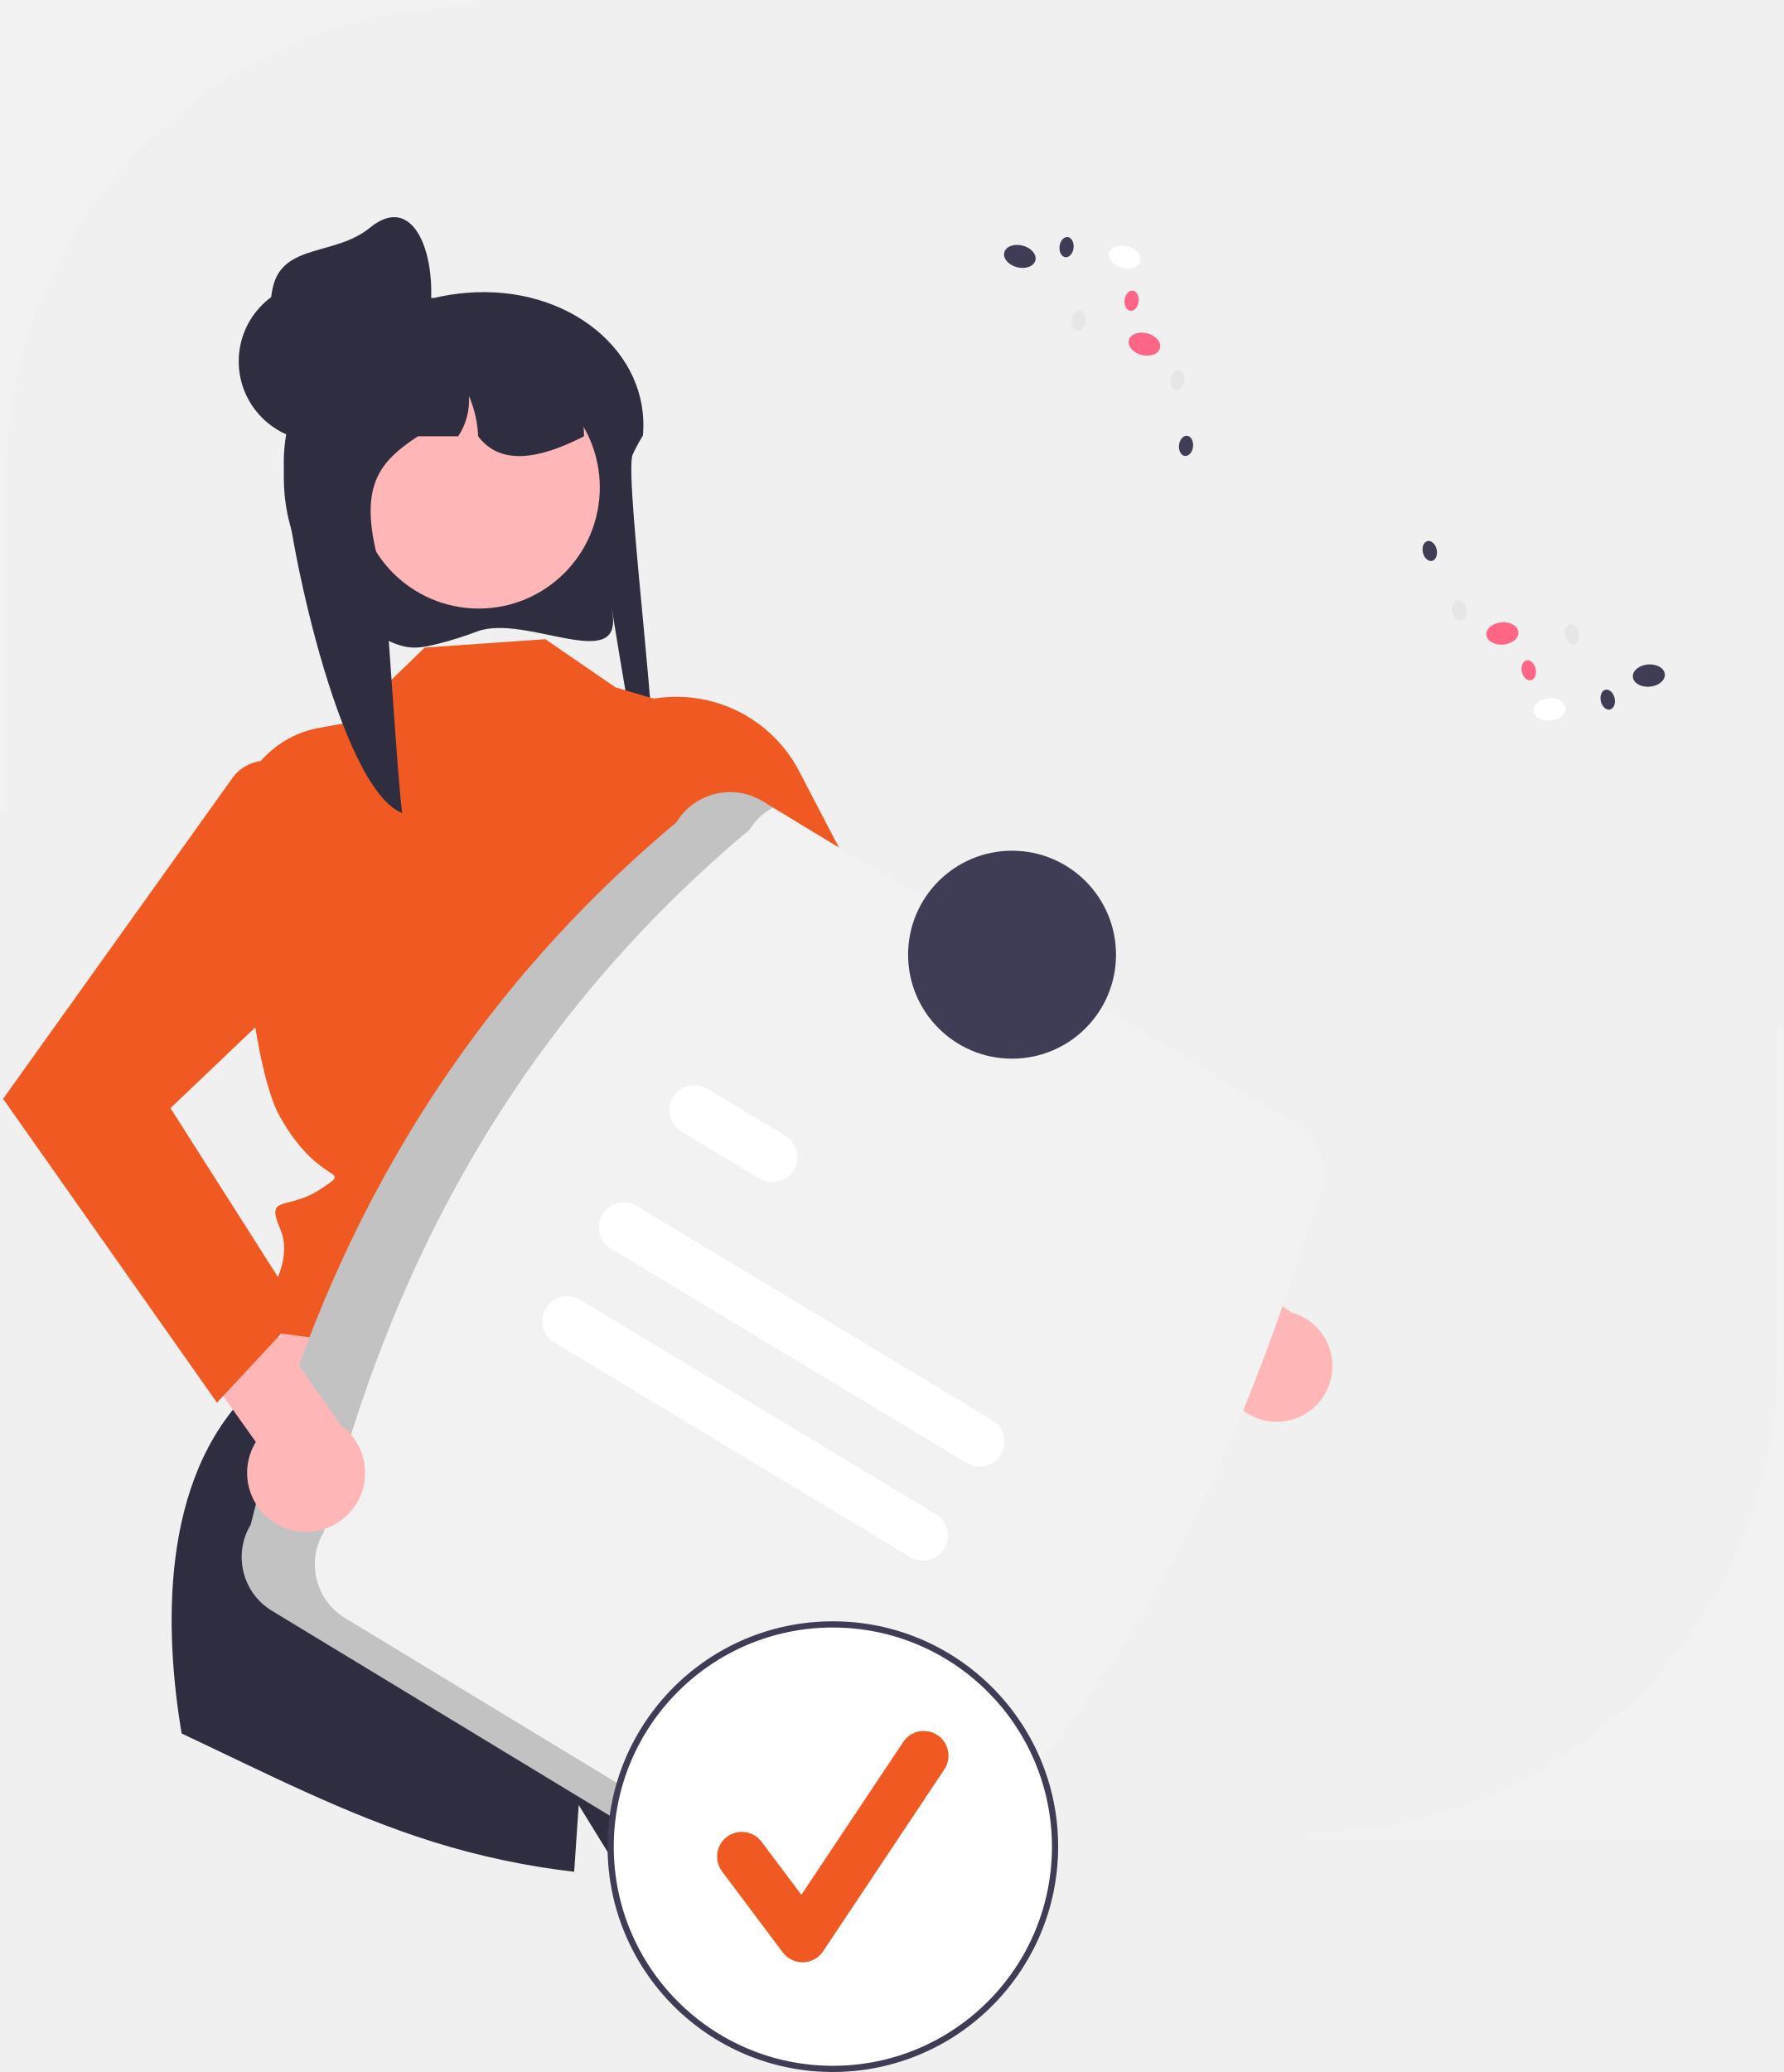
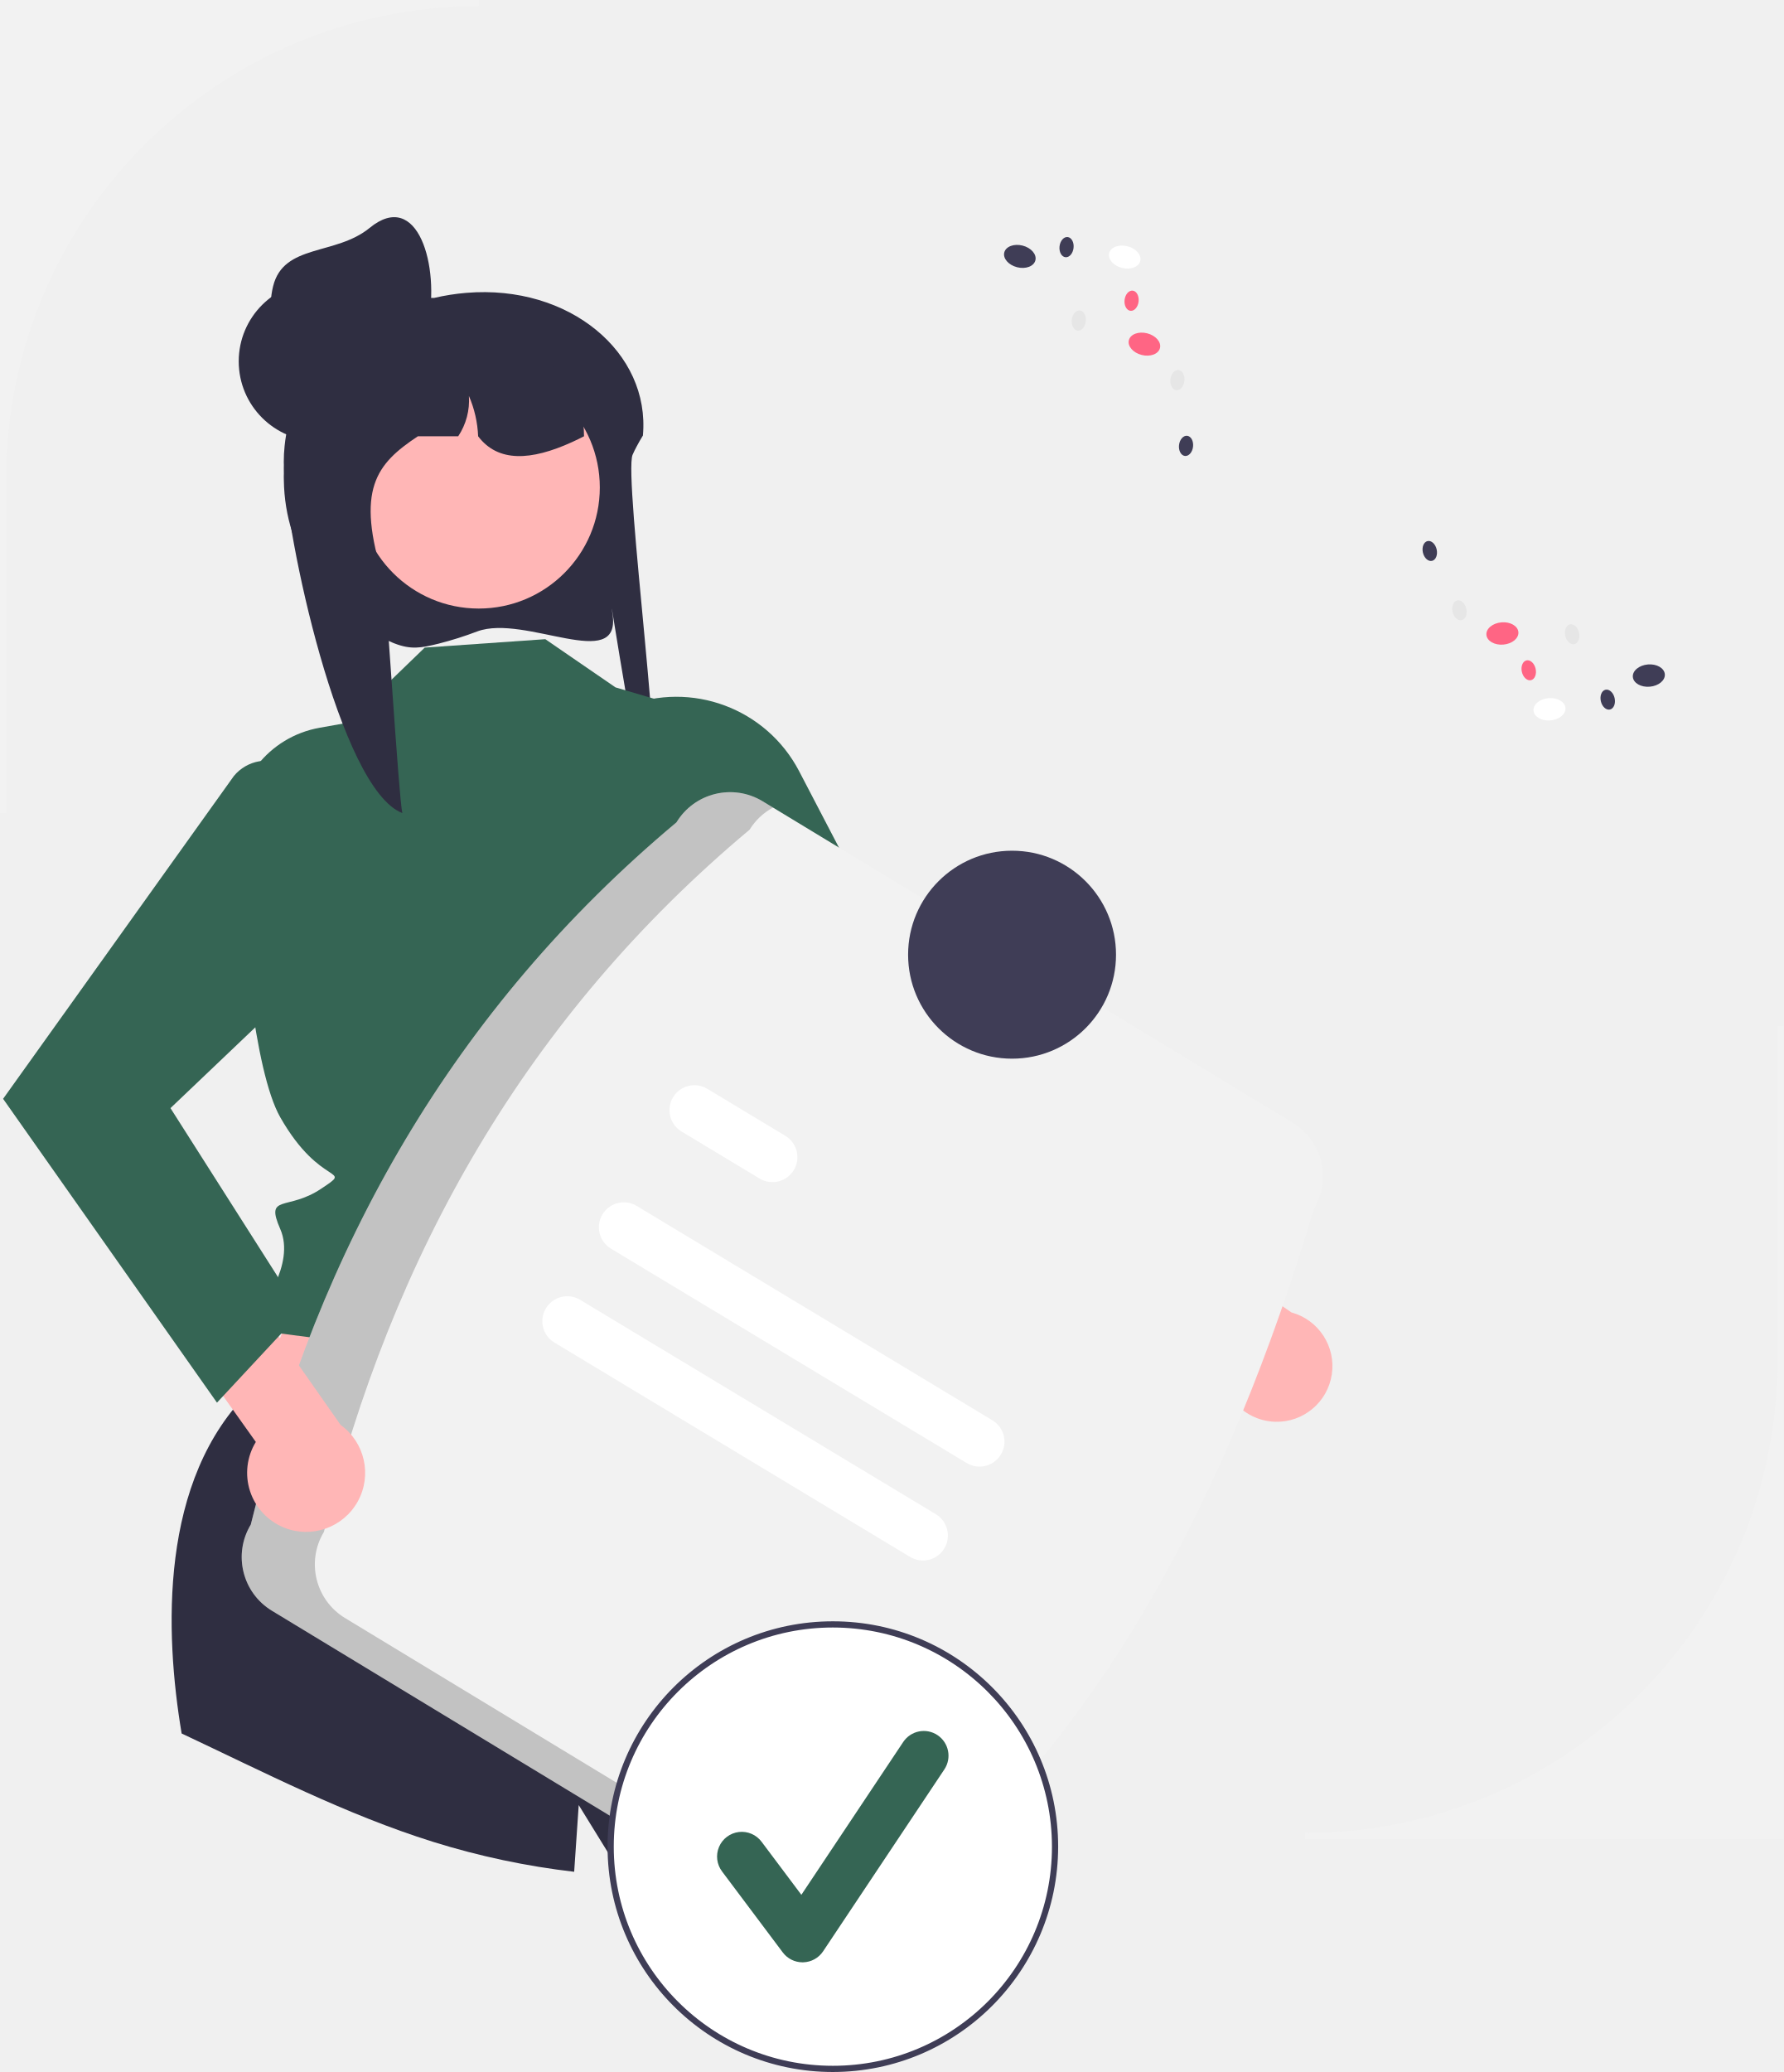
<svg xmlns="http://www.w3.org/2000/svg" width="575.455" height="668.319" viewBox="0 0 575.455 668.319" role="img" artist="Katerina Limpitsouni" source="https://undraw.co/">
  <path d="M887.728,709.088H733.272v-2h0A152.455,152.455,0,0,0,885.728,554.633V446.841h2Z" transform="translate(-312.2725 -115.8407)" fill="#f2f2f2" />
  <path d="M466.29,319.488a114.228,114.228,0,0,1-12.558,3.971c-5.626,1.371-8.802,2.007-14.231-.101-.191-.074-.373-.147-.544-.219a57.679,57.679,0,0,1-35.105-52.299c-.027-.384-.027-.787-.027-1.18a56.192,56.192,0,0,1,.271-5.675,57.37,57.37,0,0,1,1.23-7.633l-.054-.01c-4.396-4.495-6.087-10.653-5.527-16.84A27.832,27.832,0,0,1,412.318,218.689a44.032,44.032,0,0,1,18.281-6.453,46.326,46.326,0,0,1,5.255-.305h16.499a71.282,71.282,0,0,1,10.357-1.633h.027c33.205-2.754,59.391,19.259,56.949,46.043-.018.03-.045.059-.063.089-.706,1.151-1.33,2.243-1.881,3.285-.534.974-.986,1.908-1.375,2.793-3.03,6.846,11.37,113.061,6.205,114.674-2.94.915-14.789-78.123-12.663-63.093C512.585,332.946,481.587,313.833,466.29,319.488Z" transform="translate(-312.2725 -115.8407)" fill="#2f2e41" />
  <polygon points="204.039 395.654 250.068 493.714 73.005 475.781 109.966 381.645 204.039 395.654" fill="#ffb6b6" />
  <path d="M608.711,708.101a257.909,257.909,0,0,1-95.64,12.81l-14.09-22.85s-.59,8.51-1.47,21.52a248.821,248.821,0,0,1-45.47-9.64c-28.11-8.79-54.46-22.41-81.17-34.97-5.41-32.25-7.44-81.98,22.47-110.93l160.99,29.5s25.83,19.32,18.92,26.24c-6.91,6.91-7.98,5.84-3.44,10.38,4.54,4.54,14.35,10.61,14.45,14.58C584.301,646.291,595.311,674.401,608.711,708.101Z" transform="translate(-312.2725 -115.8407)" fill="#2f2e41" />
-   <path d="M488.199,322.007l-38.895,2.714L424.165,349.013l-8.804,1.571A32.825,32.825,0,0,0,388.355,384.83c1.811,30.683,5.866,76.528,14.341,91.402,13.141,23.063,23.996,15.827,13.141,23.063s-18.142,1.55-13.141,12.986-6.758,26.105-6.758,26.105l-4.681,4.681,4.965,2.035L554.417,565.686s-13.679-61.502-5.124-76.61,29.296-60.777,10.785-78.646l-18.1-63.694-31.134-9.182Z" transform="translate(-312.2725 -115.8407)" fill="#f15923" />
+   <path d="M488.199,322.007l-38.895,2.714L424.165,349.013l-8.804,1.571A32.825,32.825,0,0,0,388.355,384.83c1.811,30.683,5.866,76.528,14.341,91.402,13.141,23.063,23.996,15.827,13.141,23.063s-18.142,1.55-13.141,12.986-6.758,26.105-6.758,26.105l-4.681,4.681,4.965,2.035L554.417,565.686s-13.679-61.502-5.124-76.61,29.296-60.777,10.785-78.646l-18.1-63.694-31.134-9.182Z" transform="translate(-312.2725 -115.8407)" fill="#356554" />
  <path d="M723.647,574.429A17.981,17.981,0,0,1,706.566,553.024L632.36,502.768l8.854-23.943L728.914,539.159a17.956,17.956,0,0,1-5.267,35.27Z" transform="translate(-312.2725 -115.8407)" fill="#ffb6b6" />
-   <path d="M514.05,343.728l-10.783,4.27,57.522,112.344,119.079,81.168,17.165-29.011-90.644-78.294-36.29-69.598A44.665,44.665,0,0,0,514.05,343.728Z" transform="translate(-312.2725 -115.8407)" fill="#f15923" />
+   <path d="M514.05,343.728l-10.783,4.27,57.522,112.344,119.079,81.168,17.165-29.011-90.644-78.294-36.29-69.598A44.665,44.665,0,0,0,514.05,343.728Z" transform="translate(-312.2725 -115.8407)" fill="#356554" />
  <circle cx="154.455" cy="157.231" r="39.056" fill="#ffb6b6" />
  <path d="M500.69,256.556c-.651.344-1.293.66-1.945.977-.678.326-1.357.651-2.044.959-13.07,5.925-23.717,6.585-30.175-1.936a36.169,36.169,0,0,0-2.976-13.007,20.903,20.903,0,0,1-3.446,13.007H447.097c-13.396,8.891-20.27,17.059-10.972,46.248.606,1.918,4.758,70.047,5.943,75.284-20.279-7.779-37.773-90.371-38.216-112.134-.027-.353-.027-.724-.027-1.085a47.554,47.554,0,0,1,.271-5.219,48.861,48.861,0,0,1,1.23-7.019l-.054-.009a18.331,18.331,0,0,1-5.527-15.486,44.664,44.664,0,0,1,12.41-11.126,79.196,79.196,0,0,1,13.586-5.102c.118-.027.217-.054.335-.081,1.429-.389,2.894-.742,4.36-1.049a81.869,81.869,0,0,1,9.145-1.384c.226-.009.443-.027.642-.027a6.853,6.853,0,0,1,3.491.959c.009,0,.009.009.027.009a6.89,6.89,0,0,1,3.356,5.861h14.491c.534,0,1.067.018,1.601.045,20.18.805,36.398,9.434,37.438,29.271C500.672,255.199,500.69,255.868,500.69,256.556Z" transform="translate(-312.2725 -115.8407)" fill="#2f2e41" />
  <circle cx="102.747" cy="116.555" r="25.73" fill="#2f2e41" />
  <path d="M450.344,220.495c-2.923,13.906-17.345,22.224-31.142,18.821a25.73,25.73,0,0,1-18.821-31.142c3.402-13.797,20.147-9.82,31.142-18.821C447.077,176.618,454.287,201.741,450.344,220.495Z" transform="translate(-312.2725 -115.8407)" fill="#2f2e41" />
  <path d="M393.176,607.597c21.929-89.427,65.38-166.292,137.341-226.514a20.246,20.246,0,0,1,27.777-6.808L729.362,477.998a20.246,20.246,0,0,1,6.807,27.777c-27.466,91.762-68.605,171.388-137.341,226.514a20.245,20.245,0,0,1-27.777,6.808L399.984,635.374A20.246,20.246,0,0,1,393.176,607.597Z" transform="translate(-312.2725 -115.8407)" fill="#f2f2f2" />
  <path d="M423.582,637.735a20.245,20.245,0,0,1-6.808-27.777c21.929-89.428,65.38-166.292,137.341-226.514a19.984,19.984,0,0,1,7.546-7.128l-3.366-2.041a20.246,20.246,0,0,0-27.777,6.807C458.556,441.305,415.105,518.169,393.176,607.597a20.245,20.245,0,0,0,6.808,27.777L571.052,739.097a20.156,20.156,0,0,0,20.232.32Z" transform="translate(-312.2725 -115.8407)" opacity="0.2" style="isolation:isolate" />
  <path d="M624.201,587.772l-114.829-69.189a8.044,8.044,0,0,1,8.303-13.78l114.829,69.189a8.044,8.044,0,0,1-8.303,13.779Z" transform="translate(-312.2725 -115.8407)" fill="#fff" />
  <path d="M557.401,496.021l-25.262-15.222a8.044,8.044,0,0,1,8.259-13.806l.043.026,25.262,15.222a8.044,8.044,0,0,1-8.303,13.779Z" transform="translate(-312.2725 -115.8407)" fill="#fff" />
  <path d="M605.951,618.061l-114.829-69.189a8.044,8.044,0,0,1,8.286-13.79l.016.01,114.829,69.189a8.044,8.044,0,0,1-8.303,13.779Z" transform="translate(-312.2725 -115.8407)" fill="#fff" />
  <circle cx="326.511" cy="307.935" r="33.539" fill="#3f3d56" />
  <circle cx="268.698" cy="595.633" r="71.685" fill="#fff" />
  <path d="M580.971,784.159a72.685,72.685,0,1,1,72.685-72.686A72.768,72.768,0,0,1,580.971,784.159Zm0-143.37a70.685,70.685,0,1,0,70.685,70.685A70.765,70.765,0,0,0,580.971,640.789Z" transform="translate(-312.2725 -115.8407)" fill="#3f3d56" />
-   <path d="M571.191,748.783a7.972,7.972,0,0,1-6.379-3.19L545.256,719.516a7.974,7.974,0,1,1,12.758-9.568l12.795,17.058,32.862-49.292a7.974,7.974,0,1,1,13.27,8.847L577.827,745.232a7.977,7.977,0,0,1-6.414,3.548C571.339,748.781,571.265,748.783,571.191,748.783Z" transform="translate(-312.2725 -115.8407)" fill="#f15923" />
+   <path d="M571.191,748.783a7.972,7.972,0,0,1-6.379-3.19L545.256,719.516a7.974,7.974,0,1,1,12.758-9.568l12.795,17.058,32.862-49.292a7.974,7.974,0,1,1,13.27,8.847L577.827,745.232a7.977,7.977,0,0,1-6.414,3.548C571.339,748.781,571.265,748.783,571.191,748.783Z" transform="translate(-312.2725 -115.8407)" fill="#356554" />
  <ellipse cx="812.172" cy="344.619" rx="5.177" ry="3.601" transform="translate(-338.6792 -45.39552) rotate(-4.88719)" fill="#fff" />
  <ellipse cx="844.222" cy="333.746" rx="5.177" ry="3.601" transform="translate(-337.6364 -42.70455) rotate(-4.88719)" fill="#3f3d56" />
  <ellipse cx="796.979" cy="320.166" rx="5.177" ry="3.601" transform="translate(-336.6512 -46.77873) rotate(-4.88719)" fill="#ff6584" />
  <ellipse cx="783.121" cy="312.684" rx="2.276" ry="3.272" transform="translate(-361.93 64.44338) rotate(-12.7322)" fill="#e6e6e6" />
  <ellipse cx="773.549" cy="293.556" rx="2.276" ry="3.272" transform="translate(-357.9496 61.86343) rotate(-12.7322)" fill="#3f3d56" />
  <ellipse cx="819.473" cy="320.419" rx="2.276" ry="3.272" transform="translate(-362.7407 72.64536) rotate(-12.7322)" fill="#e6e6e6" />
  <ellipse cx="805.474" cy="332.04" rx="2.276" ry="3.272" transform="translate(-365.6462 69.84586) rotate(-12.7322)" fill="#ff6584" />
  <ellipse cx="830.959" cy="341.505" rx="2.276" ry="3.272" transform="translate(-367.1057 75.69535) rotate(-12.7322)" fill="#3f3d56" />
  <ellipse cx="675.135" cy="198.762" rx="3.601" ry="5.177" transform="translate(4.33932 688.5405) rotate(-75.77932)" fill="#fff" />
  <ellipse cx="641.291" cy="198.544" rx="3.601" ry="5.177" transform="translate(-20.9789 655.5694) rotate(-75.77932)" fill="#3f3d56" />
  <ellipse cx="681.486" cy="226.84" rx="3.601" ry="5.177" transform="translate(-18.0879 715.8777) rotate(-75.77932)" fill="#ff6584" />
  <ellipse cx="692.131" cy="238.447" rx="3.272" ry="2.276" transform="translate(66.02744 783.9782) rotate(-83.62433)" fill="#e6e6e6" />
  <ellipse cx="694.914" cy="259.655" rx="3.272" ry="2.276" transform="translate(47.42466 805.5966) rotate(-83.62433)" fill="#3f3d56" />
  <ellipse cx="660.314" cy="219.239" rx="3.272" ry="2.276" transform="translate(56.83259 735.2825) rotate(-83.62433)" fill="#e6e6e6" />
  <ellipse cx="677.346" cy="212.841" rx="3.272" ry="2.276" transform="translate(78.33185 746.5209) rotate(-83.62433)" fill="#ff6584" />
  <ellipse cx="656.363" cy="195.554" rx="3.272" ry="2.276" transform="translate(76.85916 710.3015) rotate(-83.62433)" fill="#3f3d56" />
  <path d="M314.272,378.088h-2V115.841H466.728v2h-0A152.455,152.455,0,0,0,314.272,270.296Z" transform="translate(-312.2725 -115.8407)" fill="#f2f2f2" />
  <path d="M403.842,608.544a19.072,19.072,0,0,1-9.035-27.606l-55.105-77.461L357.38,482.968l64.777,92.48a19.046,19.046,0,0,1-18.314,33.096Z" transform="translate(-312.2725 -115.8407)" fill="#ffb6b6" />
-   <path d="M405.109,363.073h0a13.6,13.6,0,0,0-17.382,3.06L313.272,470.262l69,98,27-29-42-66,55.818-53.145A44.665,44.665,0,0,0,405.109,363.073Z" transform="translate(-312.2725 -115.8407)" fill="#f15923" />
+   <path d="M405.109,363.073h0a13.6,13.6,0,0,0-17.382,3.06L313.272,470.262l69,98,27-29-42-66,55.818-53.145A44.665,44.665,0,0,0,405.109,363.073Z" transform="translate(-312.2725 -115.8407)" fill="#356554" />
</svg>
